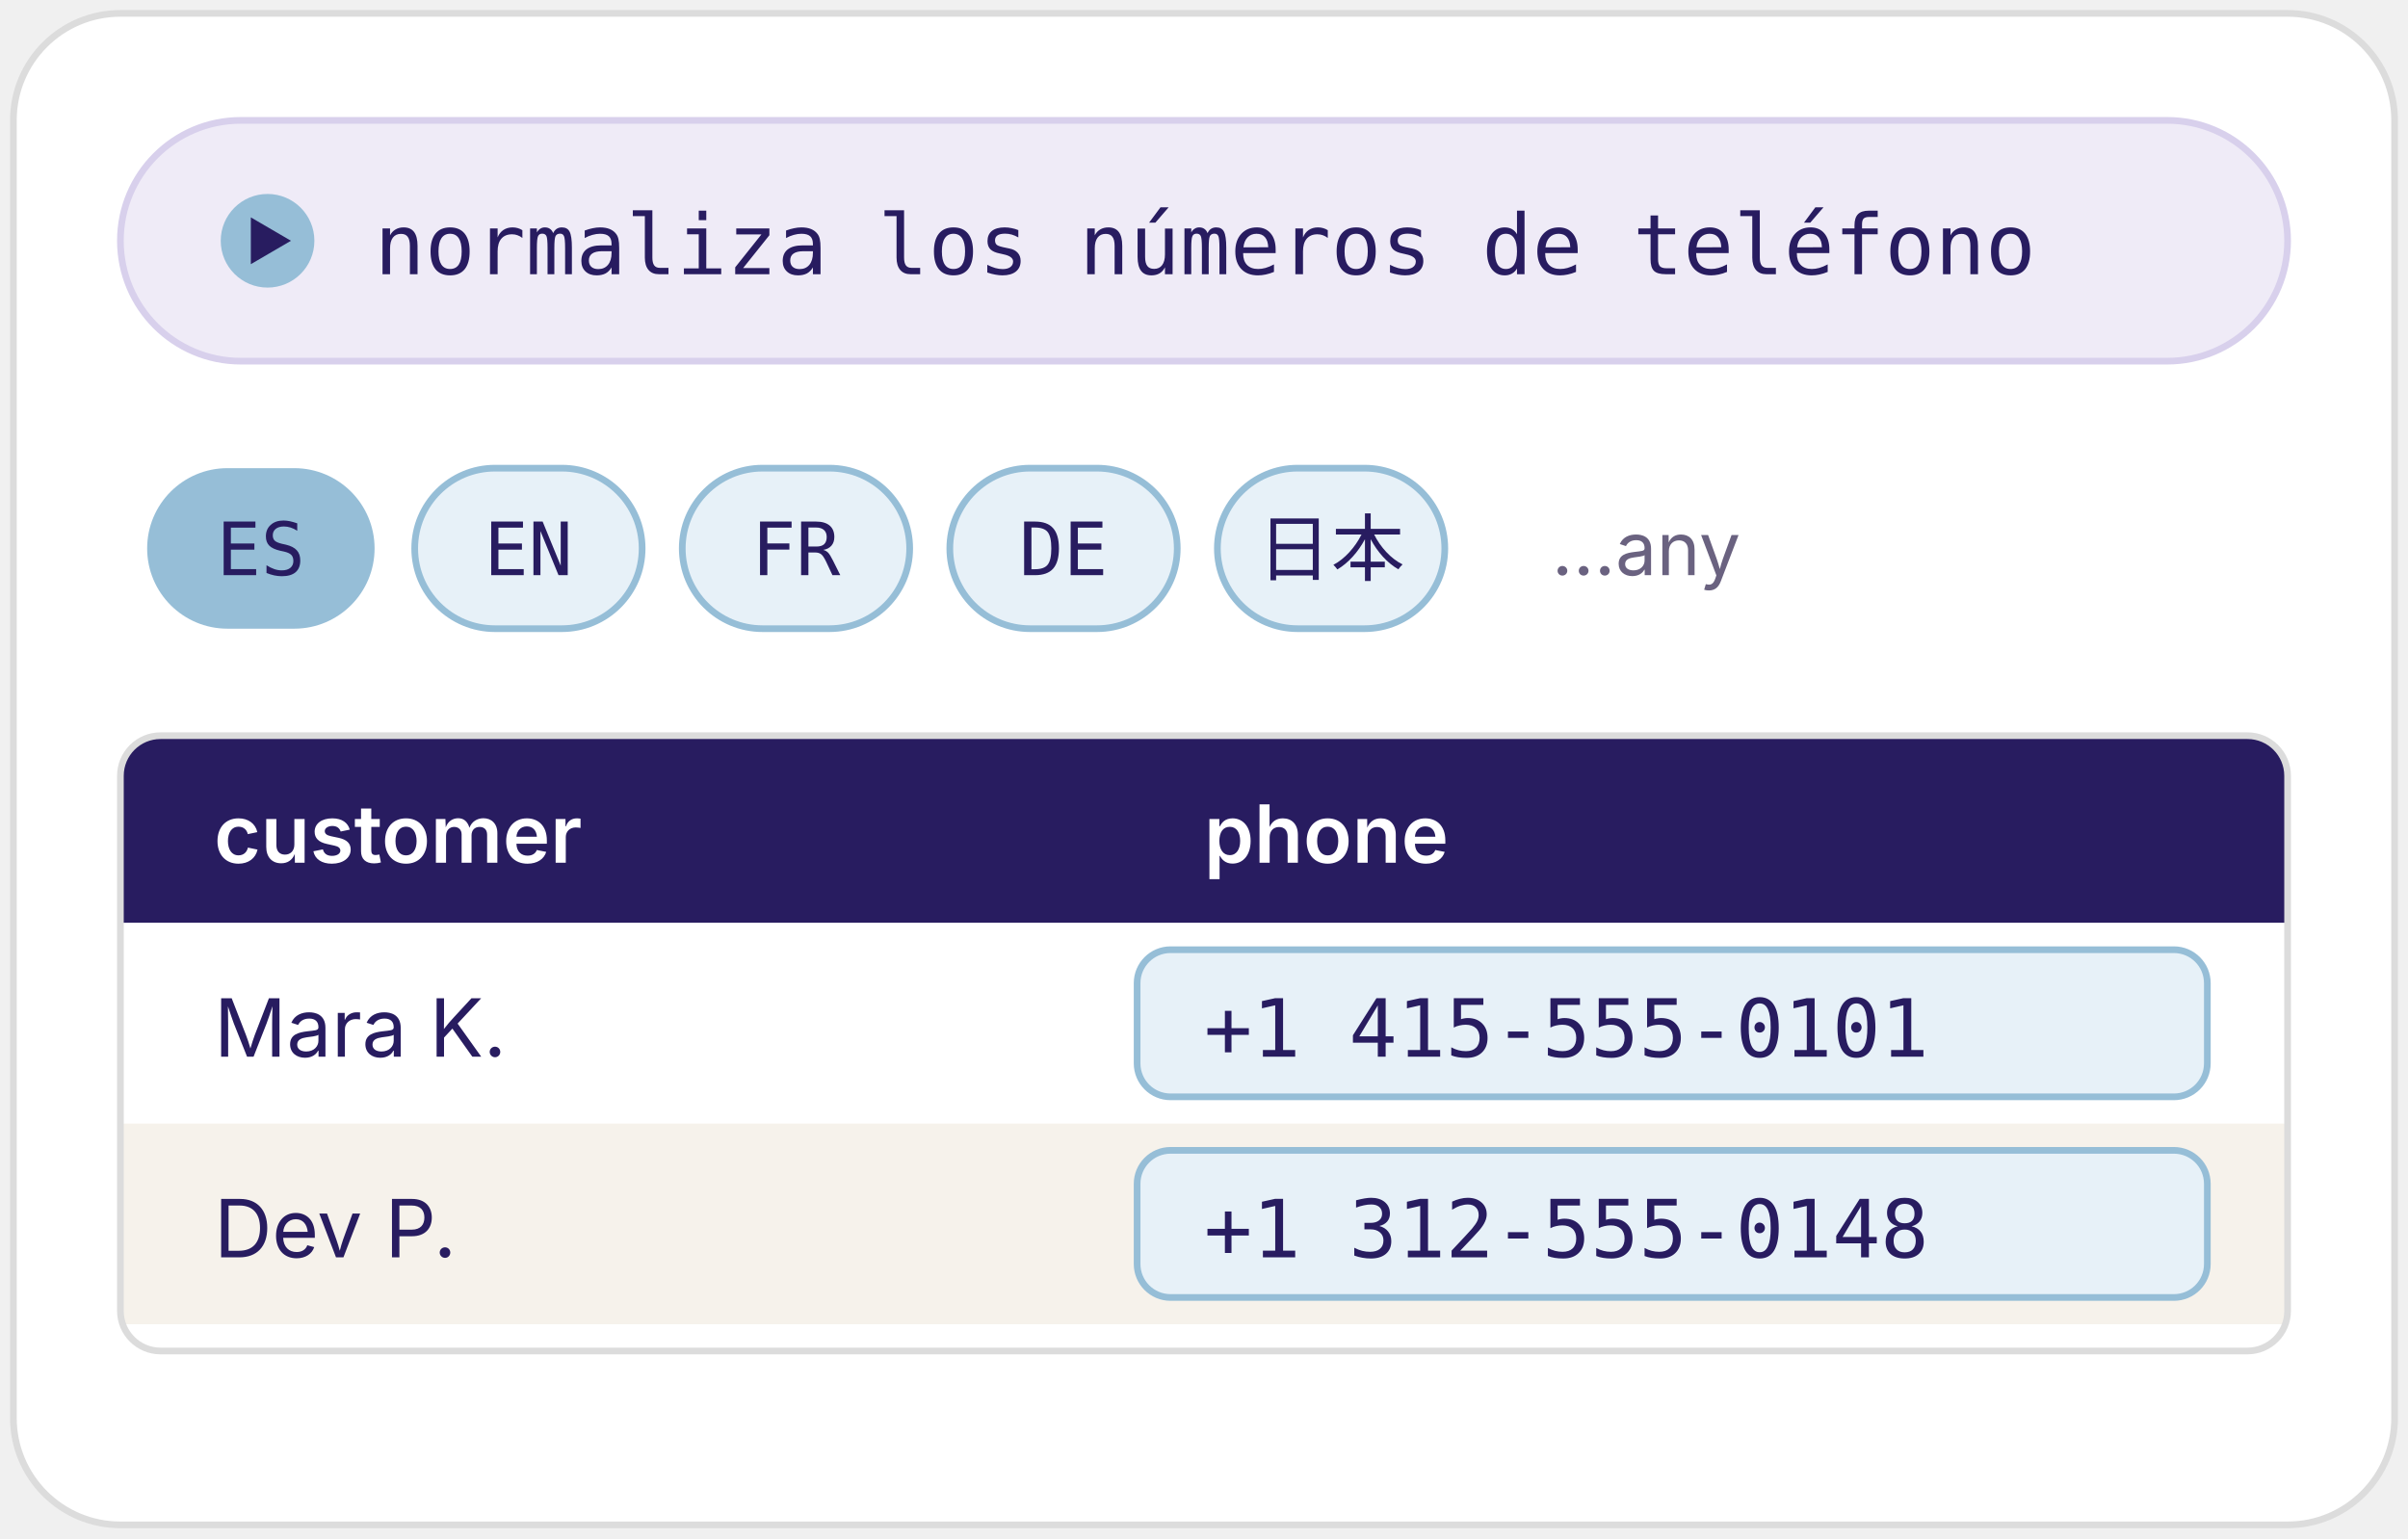
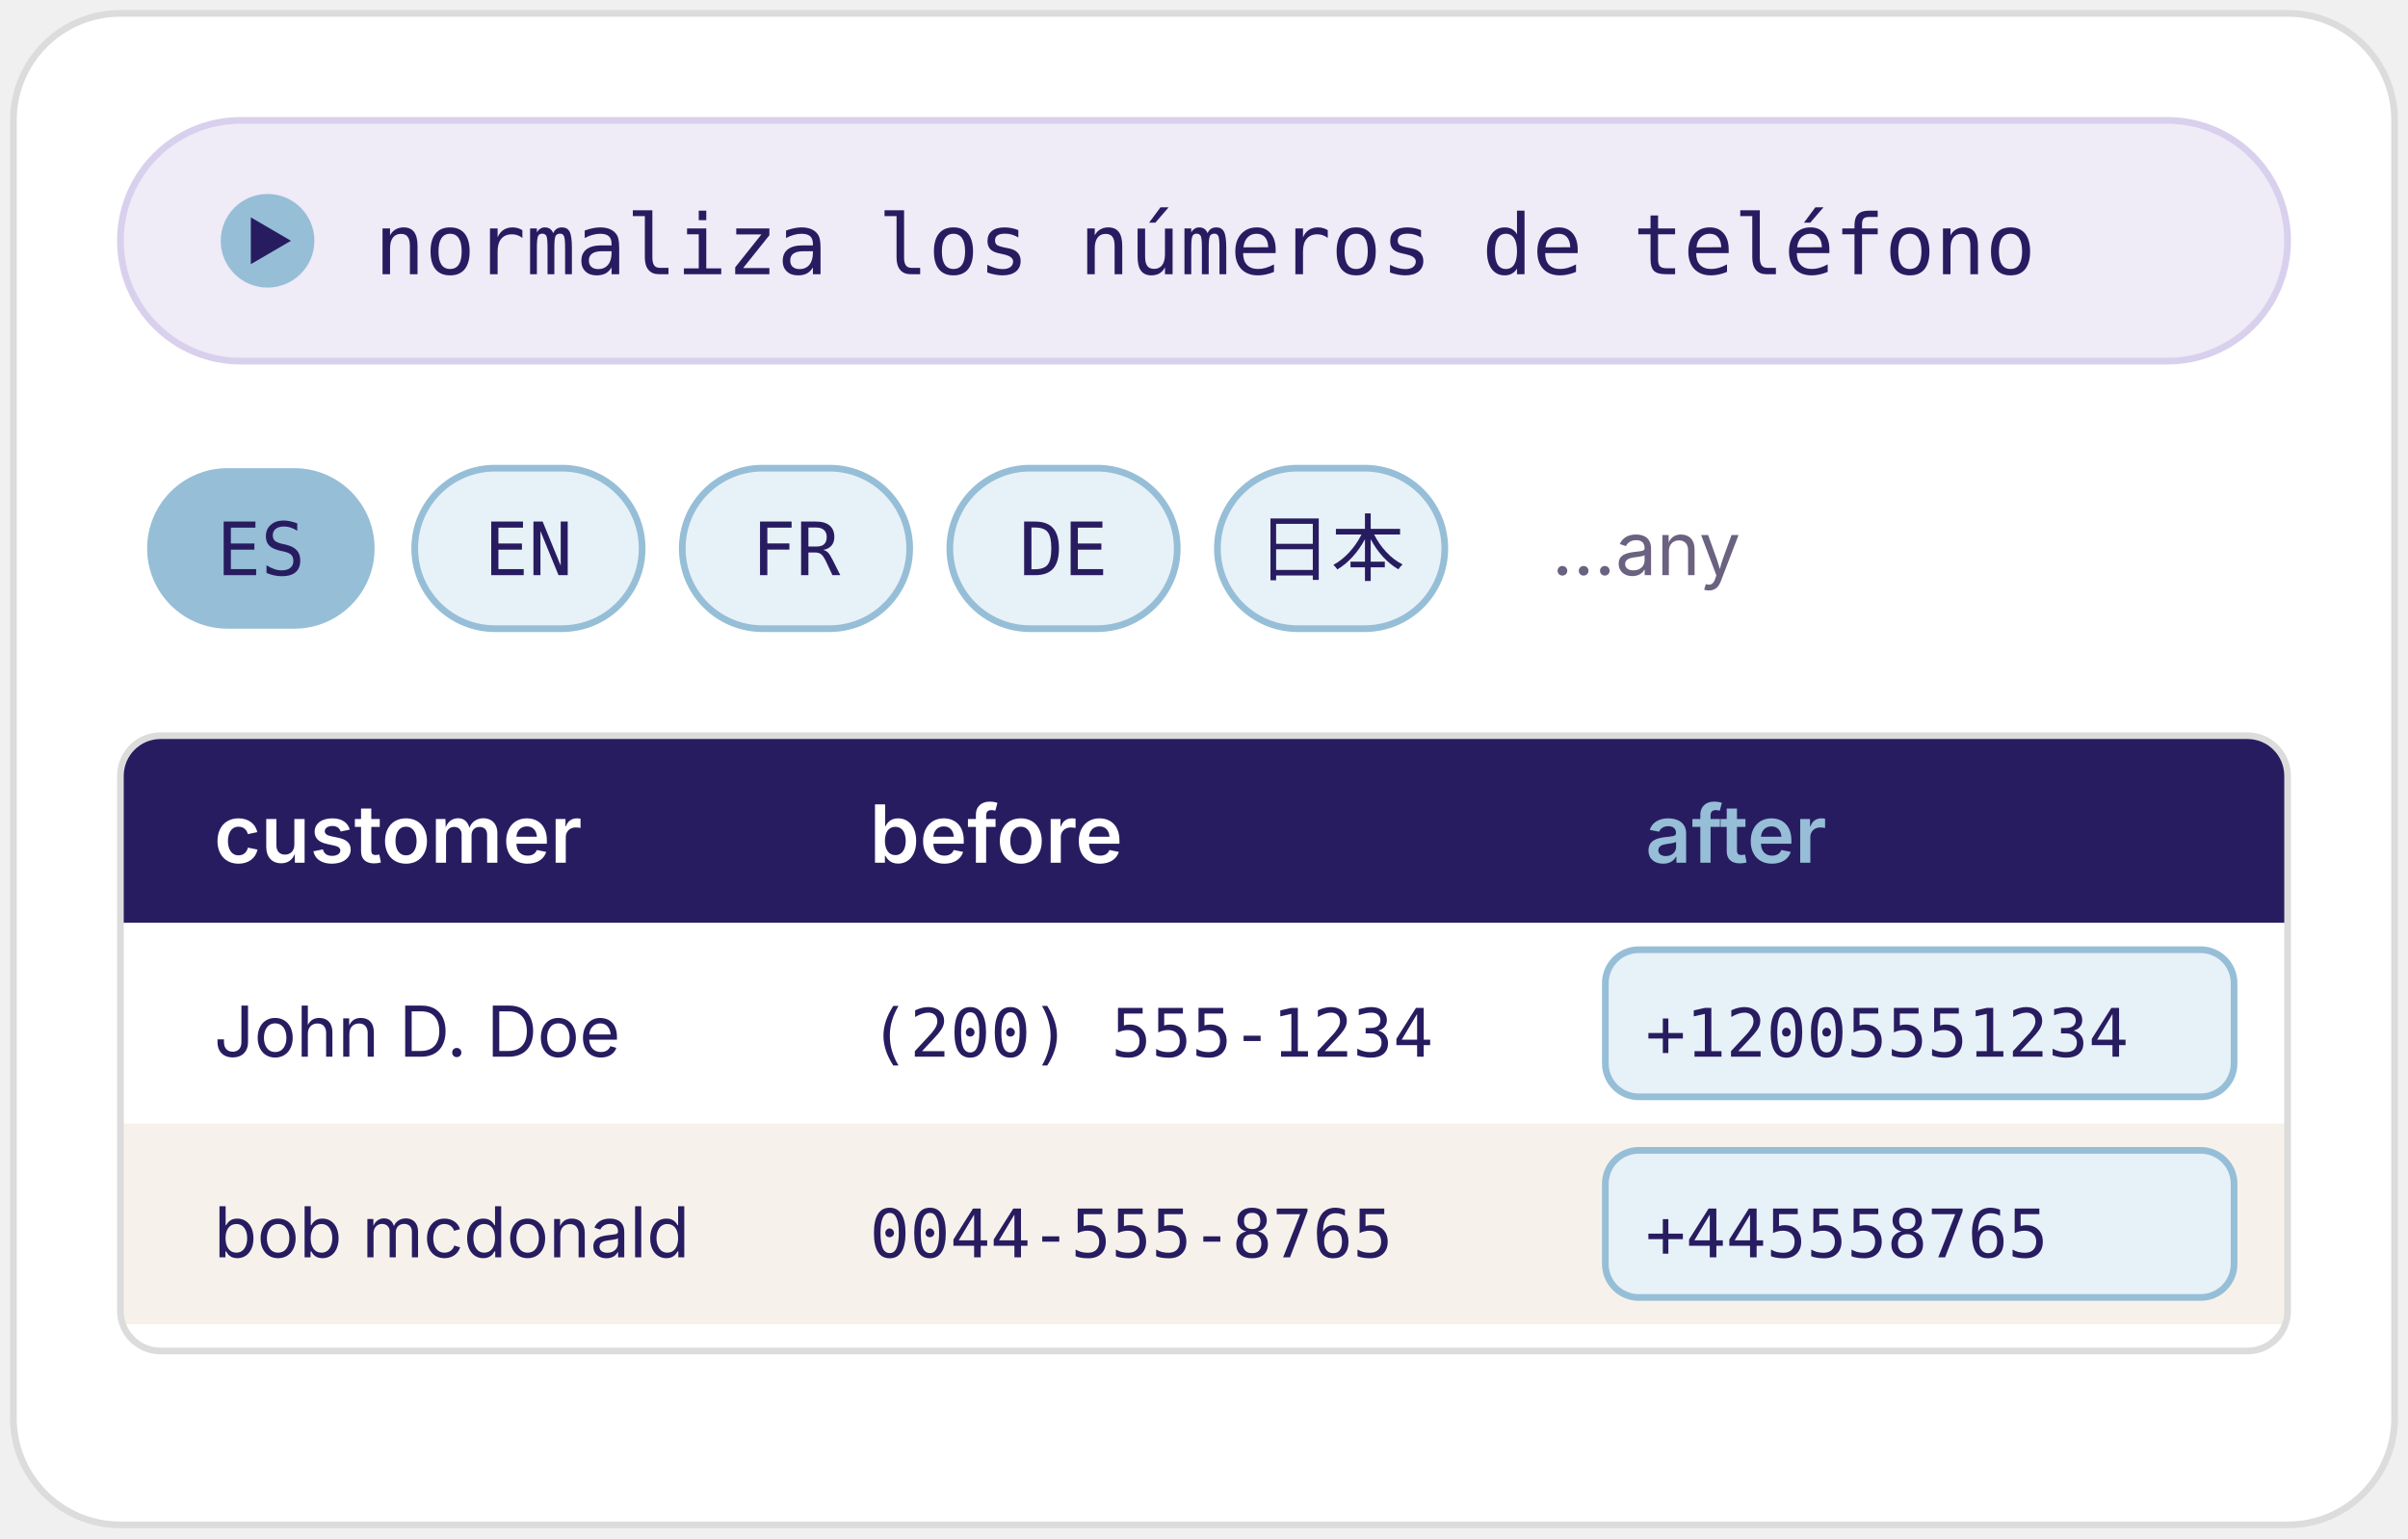
<svg xmlns="http://www.w3.org/2000/svg" viewBox="0 0 360 230" width="360" height="230" font-family="Inter, ui-sans-serif, system-ui, sans-serif">
  <rect x="2" y="2" width="356" height="226" rx="16" fill="#FFFFFF" stroke="#DCDCDC" />
  <rect x="18" y="18" width="324" height="36" rx="18" fill="#EFEBF7" stroke="#D8D0EC" />
  <circle cx="40" cy="36" r="7" fill="#96BED7" />
  <path d="M37.5 32.5 L43.5 36 L37.5 39.5 Z" fill="#281C60" />
  <text x="56" y="41" font-family="JetBrains Mono, ui-monospace, monospace" font-size="12.5" fill="#281C60">normaliza los números de teléfono</text>
  <g font-family="JetBrains Mono, ui-monospace, monospace" font-size="11" text-anchor="middle">
    <rect x="22" y="70" width="34" height="24" rx="12" fill="#96BED7" />
    <text x="39" y="86" fill="#281C60">ES</text>
    <rect x="62" y="70" width="34" height="24" rx="12" fill="#E7F1F8" stroke="#96BED7" />
    <text x="79" y="86" fill="#281C60">EN</text>
    <rect x="102" y="70" width="34" height="24" rx="12" fill="#E7F1F8" stroke="#96BED7" />
    <text x="119" y="86" fill="#281C60">FR</text>
    <rect x="142" y="70" width="34" height="24" rx="12" fill="#E7F1F8" stroke="#96BED7" />
    <text x="159" y="86" fill="#281C60">DE</text>
    <rect x="182" y="70" width="34" height="24" rx="12" fill="#E7F1F8" stroke="#96BED7" />
    <text x="199" y="86" fill="#281C60">日本</text>
    <text x="232" y="86" fill="#6A6280" text-anchor="start" font-family="Inter, ui-sans-serif, system-ui, sans-serif" font-size="11">…any</text>
  </g>
  <g>
    <path d="M18 116 q0 -6 6 -6 h312 q6 0 6 6 v22 h-324 Z" fill="#281C60" />
    <text x="32" y="129" font-size="12" font-weight="600" fill="#FFFFFF">customer</text>
-     <text x="180" y="129" font-size="12" font-weight="600" fill="#FFFFFF">phone</text>
-     <g font-family="JetBrains Mono, ui-monospace, monospace" font-size="12" fill="#281C60">
+     <text x="130" y="129" font-size="12" font-weight="600" fill="#FFFFFF">before</text>
+     <text x="246" y="129" font-size="12" font-weight="600" fill="#96BED7">after</text>
+     <g font-family="JetBrains Mono, ui-monospace, monospace" font-size="10" fill="#281C60">
      <rect x="18" y="138" width="324" height="30" fill="#FFFFFF" />
-       <text x="32" y="158" font-family="Inter, ui-sans-serif, system-ui, sans-serif">Mara K.</text>
-       <rect x="170" y="142" width="160" height="22" rx="5" fill="#E7F1F8" stroke="#96BED7" />
-       <text x="180" y="158">+1 415-555-0101</text>
+       <text x="32" y="158" font-family="Inter, ui-sans-serif, system-ui, sans-serif" font-size="10.5">John D. Doe</text>
+       <text x="130" y="158">(200) 555-1234</text>
+       <rect x="240" y="142" width="94" height="22" rx="5" fill="#E7F1F8" stroke="#96BED7" />
+       <text x="246" y="158">+12005551234</text>
      <rect x="18" y="168" width="324" height="30" fill="#F6F2EB" />
-       <text x="32" y="188" font-family="Inter, ui-sans-serif, system-ui, sans-serif">Dev P.</text>
-       <rect x="170" y="172" width="160" height="22" rx="5" fill="#E7F1F8" stroke="#96BED7" />
-       <text x="180" y="188">+1 312-555-0148</text>
+       <text x="32" y="188" font-family="Inter, ui-sans-serif, system-ui, sans-serif" font-size="10.5">bob mcdonald</text>
+       <text x="130" y="188">0044-555-8765</text>
+       <rect x="240" y="172" width="94" height="22" rx="5" fill="#E7F1F8" stroke="#96BED7" />
+       <text x="246" y="188">+445558765</text>
    </g>
    <rect x="18" y="110" width="324" height="92" rx="6" fill="none" stroke="#DCDCDC" />
  </g>
</svg>
